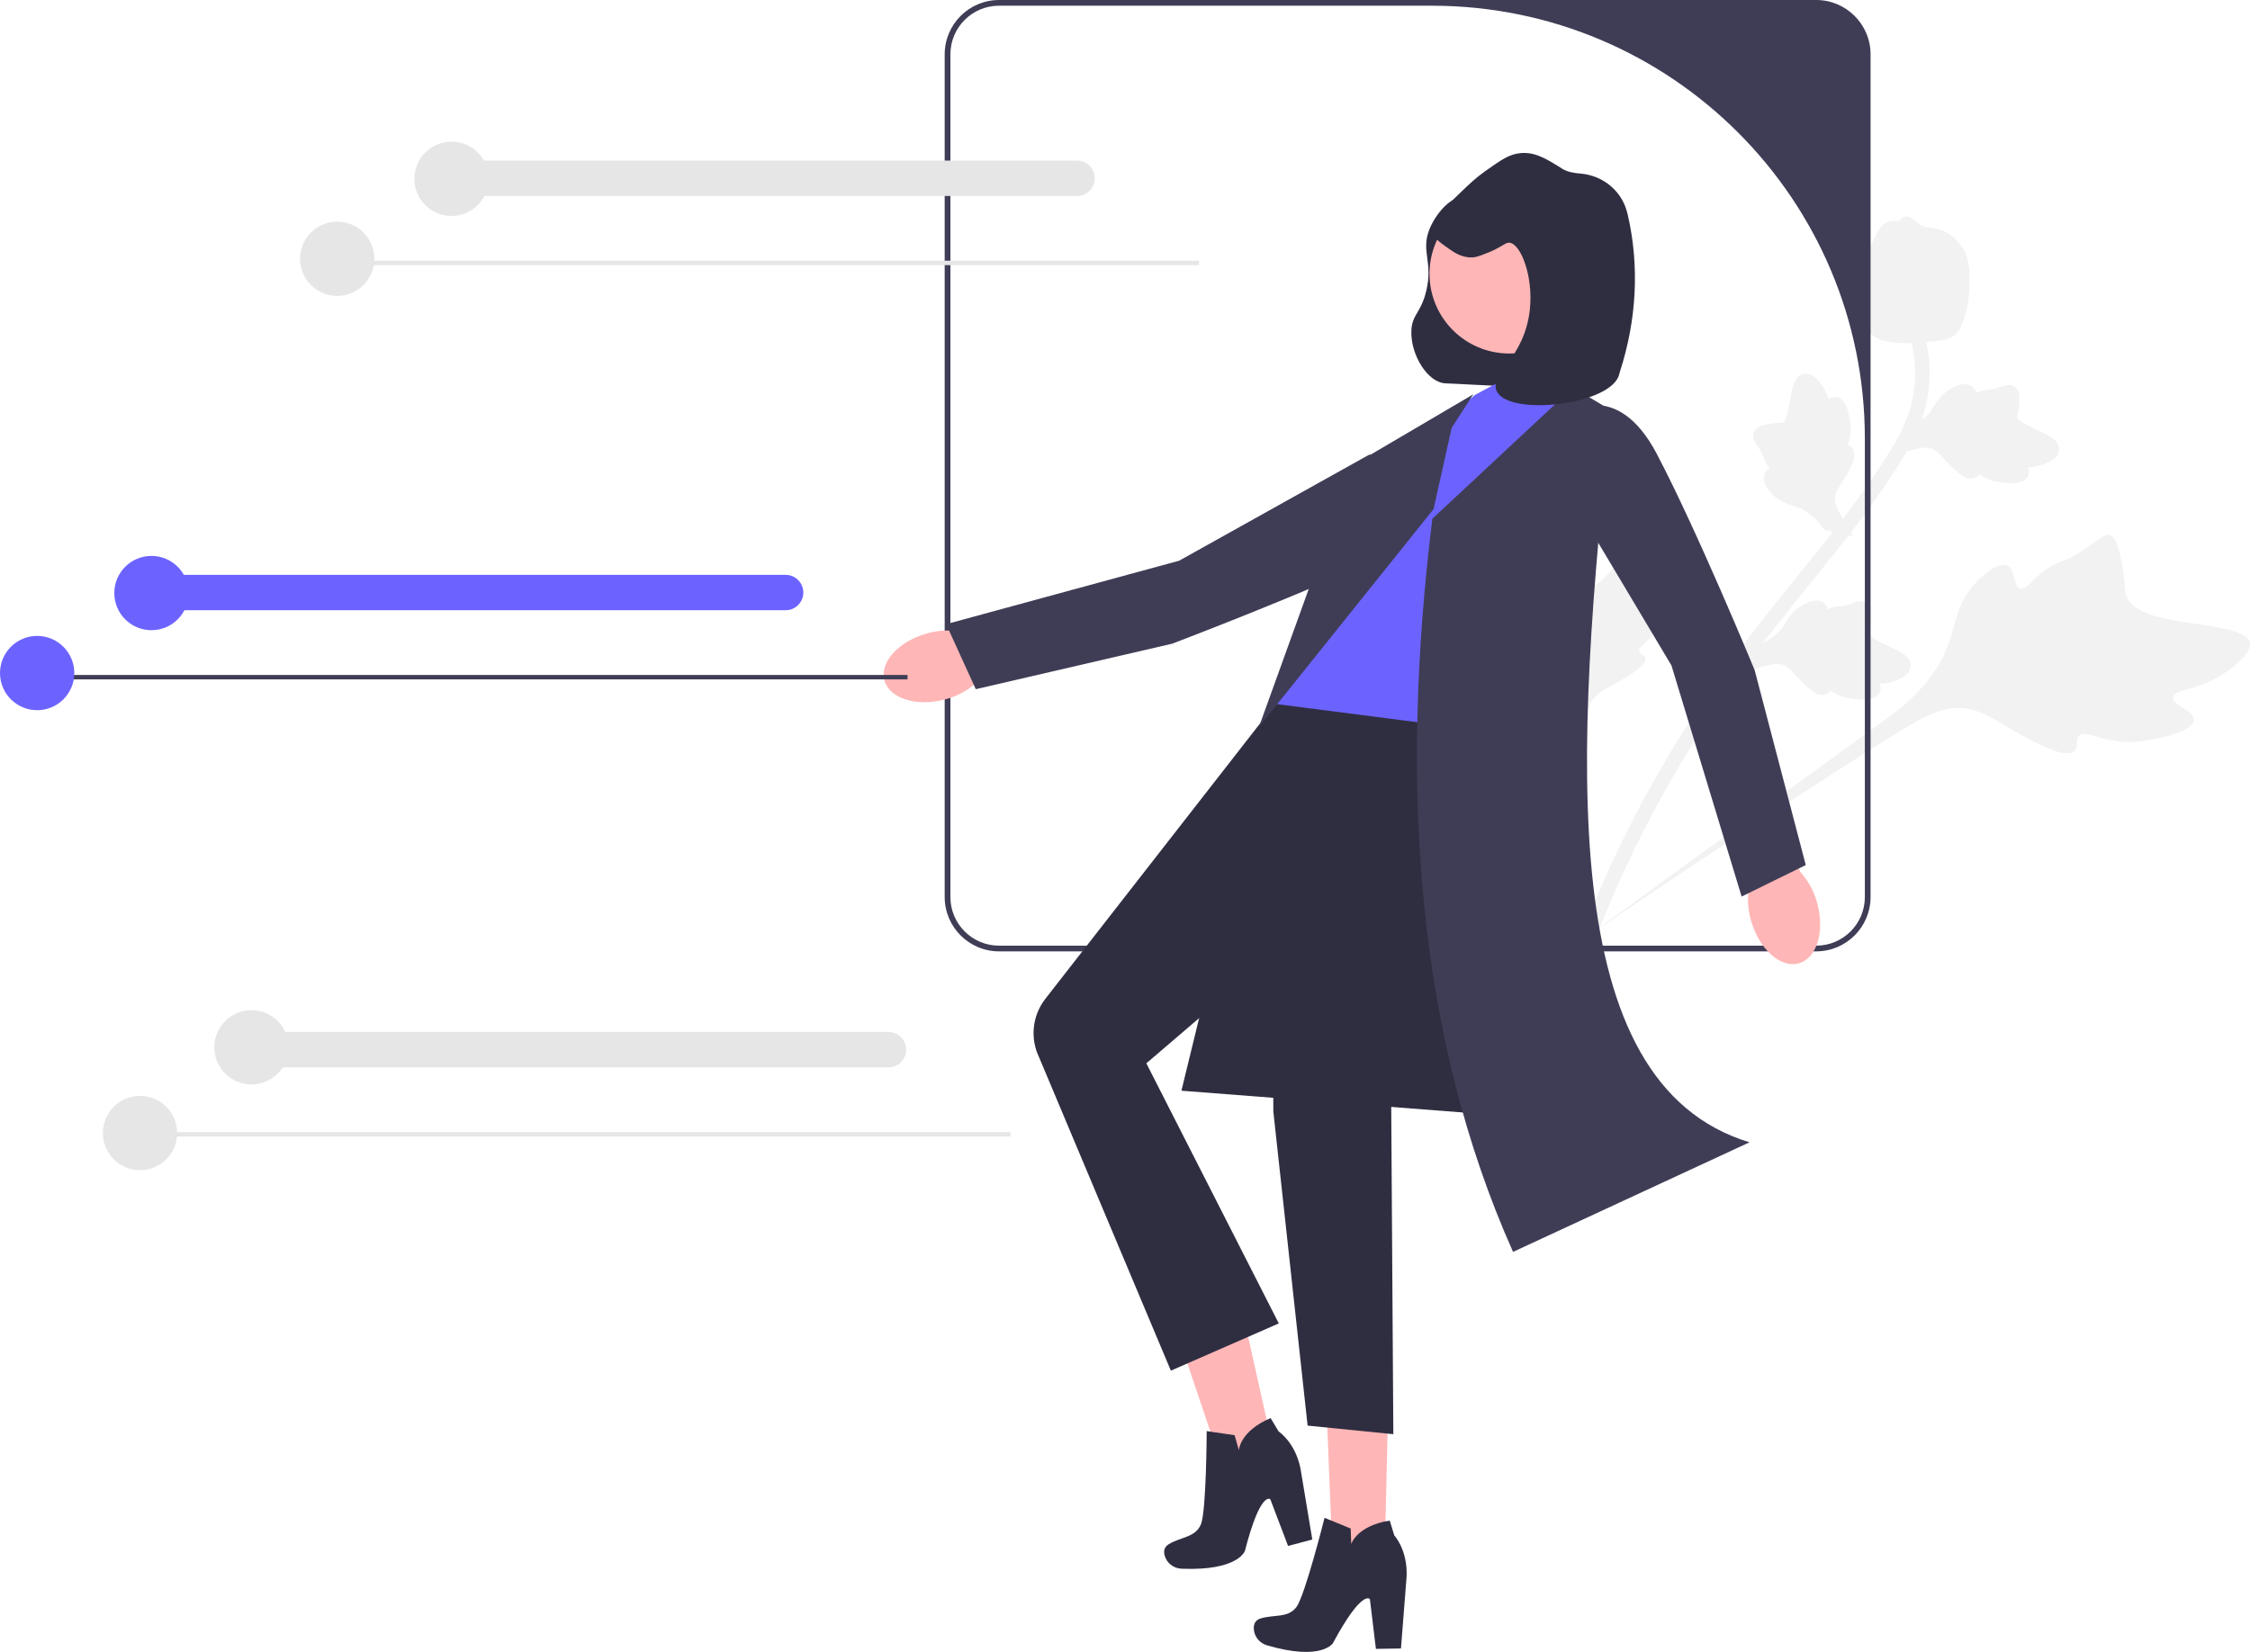
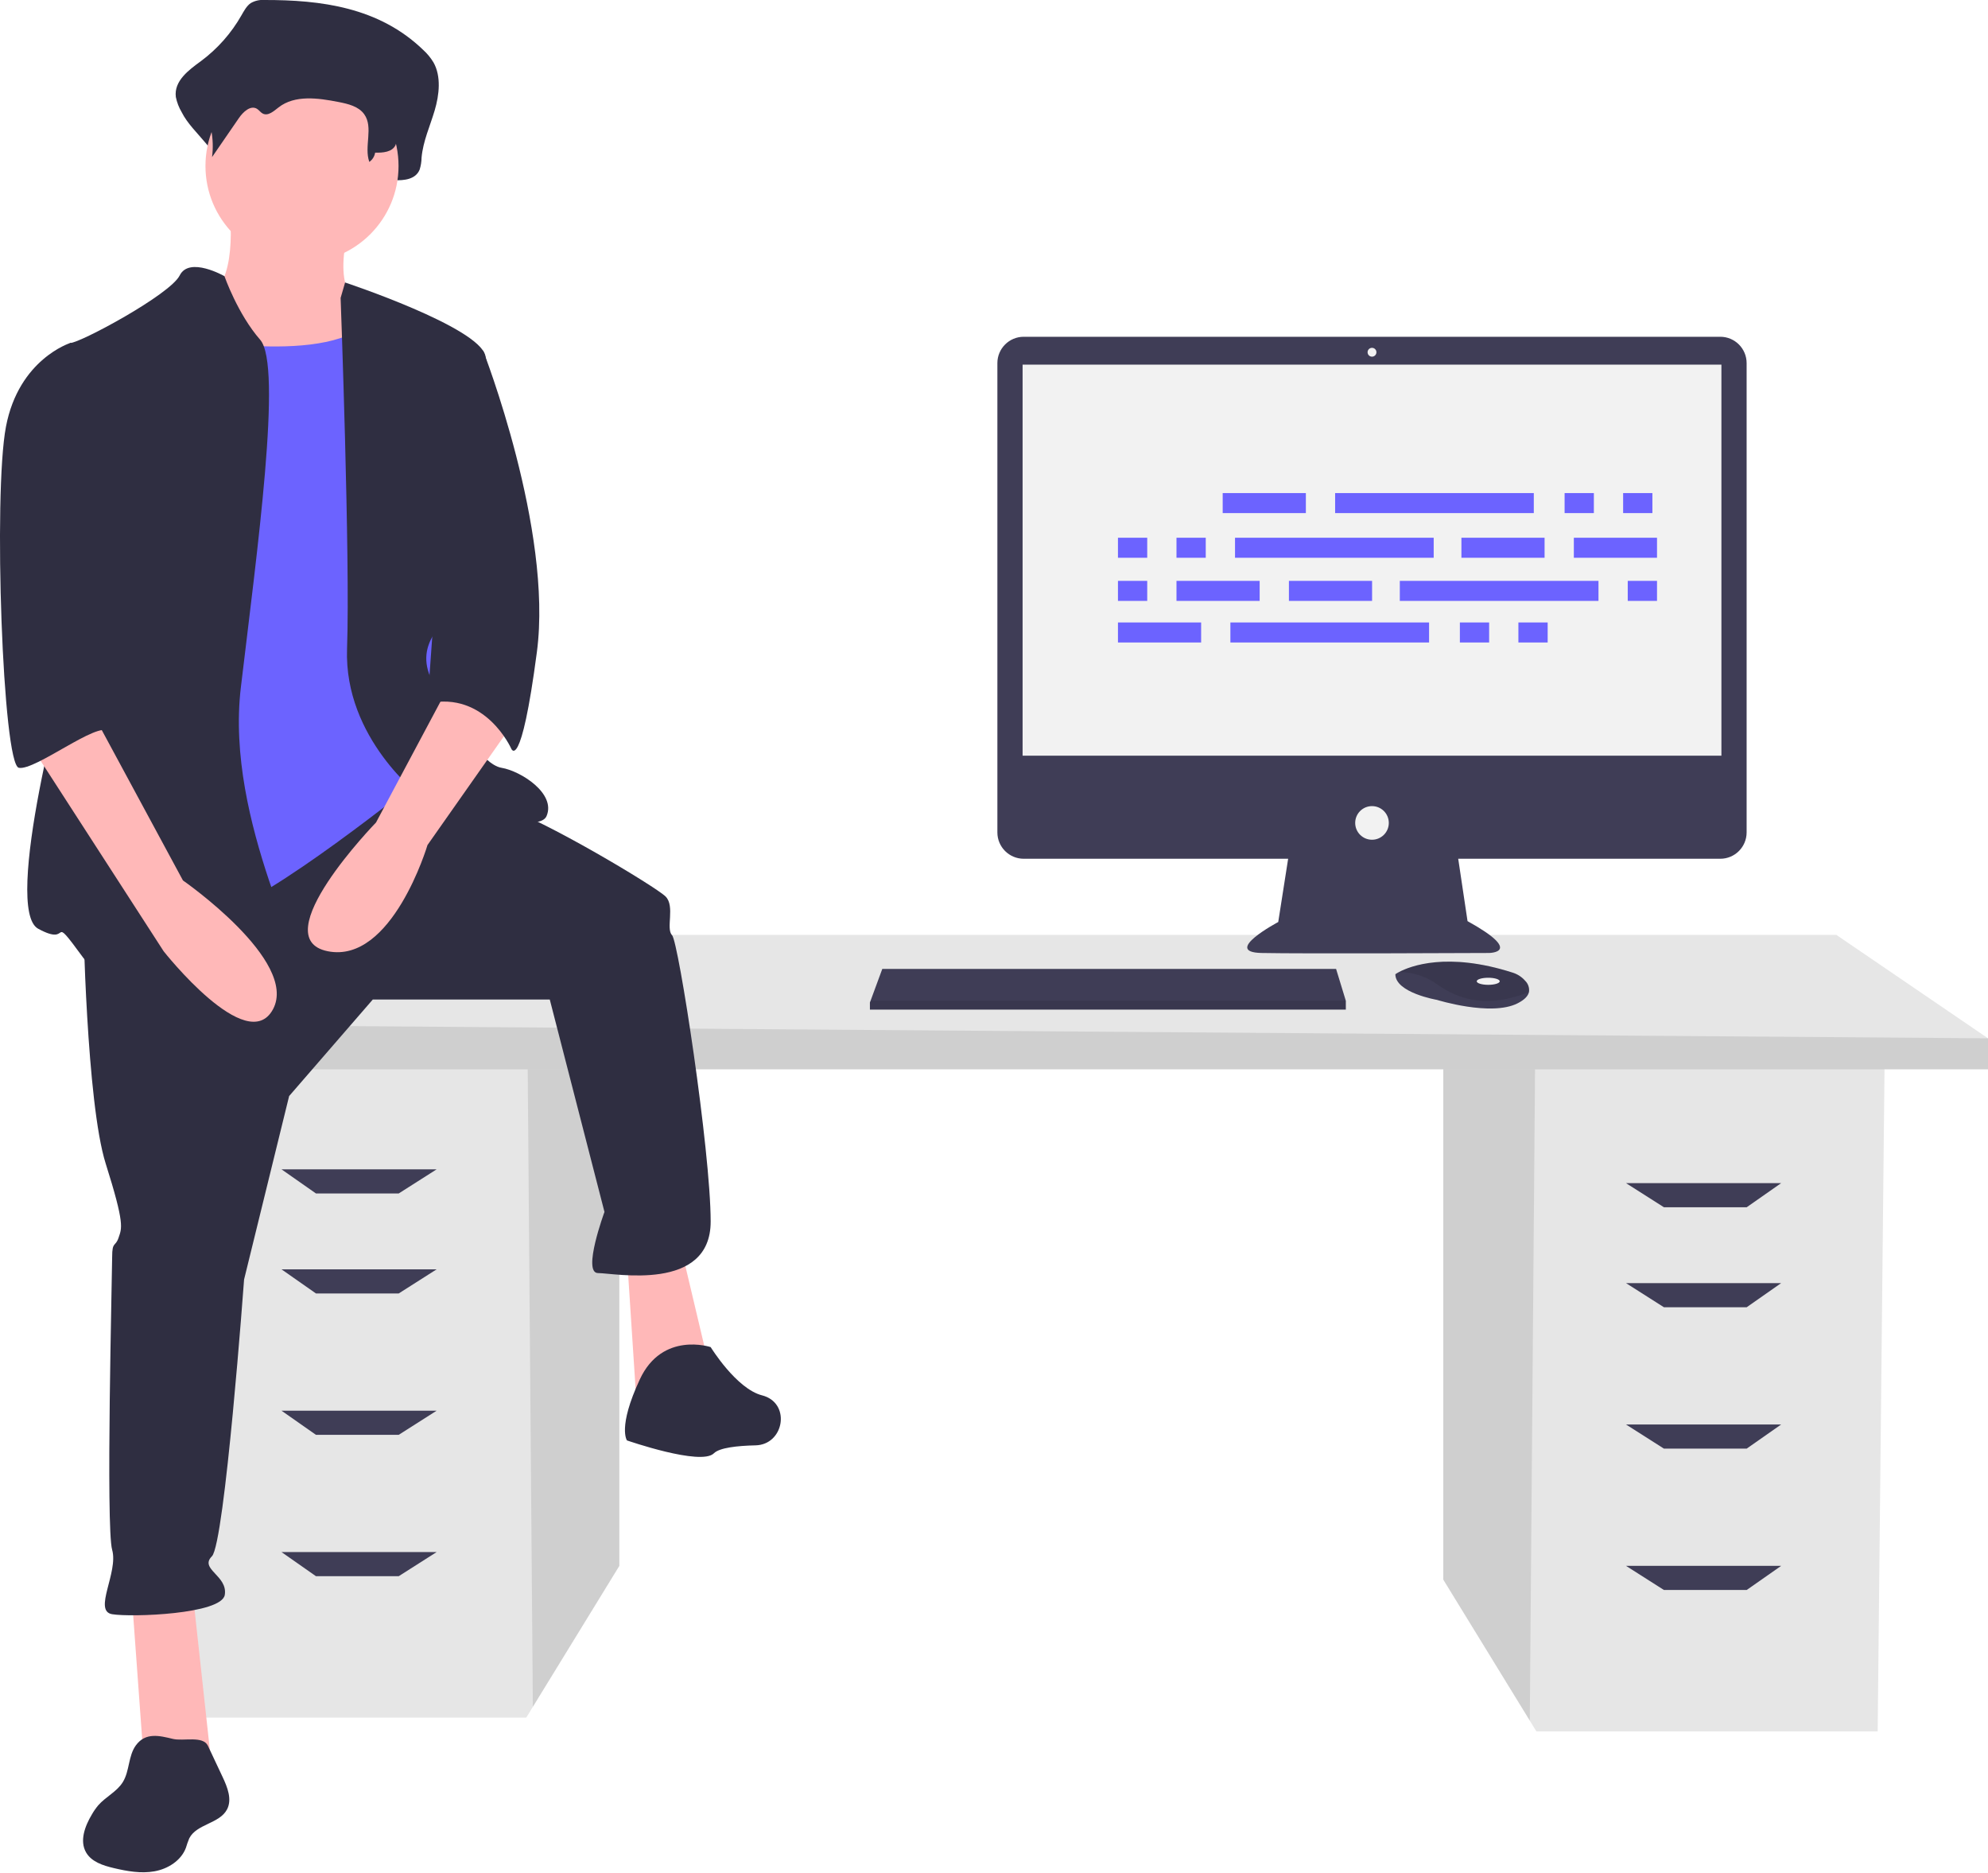
- <svg xmlns="http://www.w3.org/2000/svg" width="787.361" height="578.211" viewBox="0 0 787.361 578.211">
-   <g>
-     <path d="M767.741,251.996c.22-3.362-7.668-5.003-7.31-7.946,.357-2.932,8.313-2.322,16.723-7.618,1.517-.955,11.074-6.973,10.142-11.488-1.767-8.558-39.665-4.19-43.353-16.64-.81-2.732-.058-6.565-2.29-15.152-.888-3.416-1.625-5.189-3.131-5.749-2.137-.794-3.953,1.549-9.198,5.01-7.865,5.191-9.303,3.567-14.947,8.141-4.19,3.395-5.598,6.073-7.422,5.533-2.581-.764-1.428-6.619-4.384-8.048-3.016-1.458-8.275,2.677-11.498,6.262-6.047,6.729-6.674,13.473-8.684,19.639-2.185,6.701-7.025,15.852-19.032,25.275l-109.61,79.788c23.074-15.973,87.601-58.887,112.741-74.039,7.258-4.374,14.88-8.632,23.201-6.673,8.011,1.885,15.705,9.305,28.622,14.228,1.508,.575,5.728,2.122,7.628,.318,1.571-1.491,.125-3.914,1.571-5.328,1.939-1.897,6.114,.923,12.956,1.889,4.825,.681,8.523,.094,11.703-.411,.959-.152,15.281-2.516,15.573-6.991l-0-0Z" fill="#f2f2f2" />
-     <path d="M582.539,206.675c-1.587-1.078-4.668,2.32-6.009,1.295-1.336-1.021,1.259-4.75,1.086-10.406-.031-1.02-.227-7.447-2.712-8.293-4.71-1.602-13.501,18.259-20.676,16.477-1.575-.391-3.239-1.866-8.098-3.248-1.933-.55-3.016-.699-3.725-.122-1.006,.82-.381,2.387-.195,5.96,.278,5.358-.933,5.595-.317,9.685,.458,3.036,1.366,4.5,.574,5.239-1.12,1.047-3.661-1.209-5.215-.171-1.586,1.059-1.074,4.834-.244,7.45,1.558,4.91,4.687,7.163,7.133,9.929,2.658,3.006,5.753,8.022,6.914,16.634l7.534,76.819c-1.182-15.934-3.627-59.986-3.809-76.697-.053-4.824,.057-9.794,3.419-13.313,3.237-3.388,9.099-5.023,15.241-9.943,.717-.574,2.694-2.199,2.357-3.652-.279-1.201-1.885-1.191-2.162-2.308-.371-1.499,2.217-2.734,4.665-5.814,1.726-2.171,2.505-4.156,3.175-5.863,.202-.514,3.174-8.226,1.062-9.661l-0,0Z" fill="#f2f2f2" />
-     <path d="M609.258,235.387l4.876-9.165,.878-.347c4.06-1.603,7.083-3.813,8.99-6.571,.303-.438,.584-.892,.87-1.354,1.134-1.832,2.543-4.109,5.456-5.894,1.628-.992,5.715-3.072,8.158-.795,.663,.605,.987,1.322,1.138,2.005,.129-.056,.26-.111,.401-.172,1.735-.713,2.787-.808,3.801-.899,.779-.07,1.582-.142,3.075-.593,.655-.198,1.195-.395,1.649-.561,1.378-.499,3.1-1.04,4.71,.092,1.678,1.27,1.604,3.327,1.556,4.688-.085,2.429-.434,3.984-.666,5.014-.086,.376-.18,.801-.183,.95-.004,1.205,5.066,3.548,6.969,4.441,4.284,1.992,7.991,3.716,7.701,7.08-.206,2.407-2.506,4.201-7.028,5.469-1.408,.394-2.713,.533-3.822,.582,.358,.777,.521,1.703,.144,2.725h0c-.895,2.418-4.085,3.271-9.483,2.544-1.343-.177-3.146-.422-5.249-1.385-.99-.455-1.813-.964-2.509-1.41-.285,.385-.67,.749-1.211,1.024-1.592,.812-3.481,.423-5.591-1.239-2.346-1.794-4.031-3.631-5.52-5.248-1.301-1.41-2.425-2.621-3.517-3.266-2.043-1.17-4.596-.642-7.723,.169l-7.87,2.115-0-0Z" fill="#f2f2f2" />
-     <path d="M648.391,187.738l-10.102-2.392-.558-.761c-2.58-3.52-5.485-5.884-8.636-7.029-.501-.182-1.011-.338-1.531-.498-2.059-.632-4.62-1.417-7.085-3.782-1.373-1.323-4.421-4.749-2.838-7.69,.417-.795,1.029-1.29,1.651-1.61-.087-.111-.174-.224-.268-.345-1.13-1.498-1.489-2.491-1.834-3.448-.266-.735-.539-1.495-1.353-2.824-.357-.583-.686-1.055-.961-1.453-.833-1.206-1.793-2.735-1.105-4.579,.803-1.945,2.811-2.395,4.14-2.694,2.372-.534,3.963-.591,5.019-.628,.386-.013,.82-.029,.965-.064,1.166-.302,2.147-5.8,2.528-7.868,.84-4.649,1.568-8.672,4.895-9.245,2.381-.412,4.699,1.358,7.073,5.41,.738,1.262,1.203,2.49,1.533,3.55,.661-.544,1.515-.936,2.6-.831h0c2.566,.253,4.2,3.121,4.866,8.527,.169,1.344,.39,3.151-.009,5.429-.189,1.073-.472,1.998-.728,2.785,.444,.178,.894,.458,1.298,.912,1.189,1.334,1.293,3.26,.22,5.722-1.14,2.724-2.489,4.82-3.676,6.671-1.034,1.616-1.92,3.011-2.267,4.231-.613,2.273,.545,4.608,2.122,7.428l4.042,7.076-0-0Z" fill="#f2f2f2" />
-     <path d="M661.142,159.633l4.876-9.165,.878-.347c4.06-1.603,7.083-3.813,8.99-6.571,.303-.438,.584-.892,.87-1.354,1.134-1.832,2.543-4.109,5.456-5.894,1.628-.992,5.715-3.072,8.158-.795,.663,.605,.987,1.322,1.138,2.005,.129-.056,.26-.111,.401-.172,1.735-.713,2.787-.808,3.801-.899,.779-.07,1.582-.142,3.075-.593,.655-.198,1.195-.395,1.649-.561,1.378-.499,3.1-1.04,4.71,.092,1.678,1.27,1.604,3.327,1.556,4.688-.085,2.429-.434,3.984-.666,5.014-.086,.376-.18,.801-.183,.95-.004,1.205,5.066,3.548,6.969,4.441,4.284,1.992,7.991,3.716,7.701,7.08-.206,2.407-2.506,4.201-7.028,5.469-1.408,.394-2.713,.533-3.822,.582,.358,.777,.521,1.703,.144,2.725h0c-.895,2.418-4.085,3.271-9.483,2.544-1.343-.177-3.146-.422-5.249-1.385-.99-.455-1.813-.964-2.509-1.41-.285,.385-.67,.749-1.211,1.024-1.592,.812-3.481,.423-5.591-1.239-2.346-1.794-4.031-3.631-5.52-5.248-1.301-1.41-2.425-2.621-3.517-3.266-2.043-1.17-4.596-.642-7.723,.169l-7.87,2.115-0-0Z" fill="#f2f2f2" />
-     <path d="M556.692,330.817l-1.018-2.34,.979-2.355-.979,2.355-2.243-1.186c.099-.216,.29-.737,.596-1.548,1.676-4.443,6.77-17.969,16.895-37.83,7.068-13.864,15.099-27.595,23.871-40.817,8.786-13.243,16.205-22.743,22.166-30.38,4.497-5.759,8.877-11.176,13.148-16.451,11.404-14.095,22.175-27.409,32.019-43.575,2.199-3.608,6.774-11.12,7.821-21.729,.607-6.154-.056-12.44-1.976-18.682l4.88-1.5c2.115,6.895,2.846,13.856,2.172,20.688-1.161,11.763-6.146,19.948-8.54,23.881-10.018,16.451-20.894,29.893-32.409,44.123-4.252,5.257-8.616,10.649-13.094,16.385-5.906,7.566-13.26,16.984-21.933,30.057-8.669,13.063-16.6,26.627-23.582,40.315-9.996,19.611-15.014,32.936-16.662,37.314-.882,2.337-1.066,2.826-2.111,3.276l0-0Z" fill="#f2f2f2" />
-     <path d="M655.672,117.678c-.173-.118-.344-.242-.513-.375-3.452-2.648-5.301-7.066-5.5-13.132-.089-2.85,.684-5.503,2.224-10.794,.236-.816,1.481-4.927,4.016-10.02,1.655-3.329,2.578-4.562,3.949-5.272,1.524-.792,3.201-.923,4.82-.677,.222-.439,.55-.825,1.015-1.129,1.919-1.264,3.668,.273,4.624,1.09,.477,.423,1.069,.956,1.797,1.4,1.142,.704,1.961,.782,3.199,.905,1.185,.117,2.658,.263,4.469,1.026,3.579,1.492,5.596,4.177,6.261,5.061,3.513,4.634,3.333,9.71,3.124,15.586-.045,1.177-.317,5.386-1.953,10.291-1.18,3.539-2.2,4.773-3.125,5.576-1.894,1.655-3.905,1.968-8.75,2.382-5.064,.438-7.604,.655-9.555,.508-4.539-.35-7.39-.569-10.102-2.427l-0,0Z" fill="#f2f2f2" />
-   </g>
-   <path d="M635.562,0H349.602c-10.49,0-19.02,8.53-19.02,19.02V313.98c0,10.49,8.53,19.02,19.02,19.02h285.96c10.49,0,19.02-8.53,19.02-19.02V19.02c0-10.49-8.53-19.02-19.02-19.02Zm17.02,313.98c0,9.4-7.62,17.02-17.02,17.02H349.602c-9.4,0-17.02-7.62-17.02-17.02V19.02c0-9.4,7.62-17.02,17.02-17.02h151.472c83.675,0,151.508,67.832,151.508,151.508v160.472Z" fill="#3f3d56" />
-   <path id="b-80" d="M324.53,221.685c-10.023,2.709-16.749,10.076-15.024,16.455,1.725,6.378,11.247,9.351,21.273,6.64,4.02-1.028,7.735-3.004,10.835-5.762l42.322-12.015-6.061-19.74-41.078,13.94c-4.069-.821-8.275-.656-12.266,.483Z" fill="#ffb6b6" />
-   <path d="M501.882,162.462s11.949,17.528-14.98,30.75c-26.929,13.223-76.707,32.094-76.707,32.094l-68.73,15.923-10.379-22.755,81.555-22.22,66.457-37.088,22.785,3.295Z" fill="#3f3d56" />
-   <path d="M493.888,115.807c-.306,8.309,5.676,18.172,12,18.374,7.608,.244,43.573,2.805,44.73-.178,8.028-20.711-29.778-63.674-38.3-64.913-4.58-.666-10.063,5.909-12.172,11.337-2.954,7.607,1.406,11.194-1.055,21.441-1.877,7.814-4.989,8.13-5.202,13.938Z" fill="#2f2e41" />
-   <g>
-     <polygon points="431.284 443.34 406.041 449.125 431.405 524.385 448.51 520.466 431.284 443.34" fill="#ffb6b6" />
-     <path d="M422.264,500.915l9.763,1.432,1.505,5.23s.325-6.652,11.108-11.211l2.803,4.681s5.772,3.714,7.638,12.92l4.142,24.901-8.477,2.249-6.22-16.359s-3.422-3.129-8.867,18.036c0,0-2.205,7.113-22.204,6.289-2.749-.113-5.167-1.947-5.901-4.599-.405-1.463-.226-2.976,1.462-3.99,4.297-2.58,9.294-2.339,11.222-6.925,1.928-4.586,2.026-32.653,2.026-32.653Z" fill="#2f2e41" />
-   </g>
-   <g>
-     <polygon points="486.123 477.557 463.582 477 466.738 556.249 484.283 556.562 486.123 477.557" fill="#ffb6b6" />
-     <path d="M463.513,531.269l9.131,3.739,.202,5.438s1.917-6.379,13.48-8.209l1.594,5.218s4.709,4.994,4.304,14.379l-1.972,25.166-8.769,.143-2.101-17.375s-2.569-3.86-12.946,15.372c0,0-3.851,6.373-23.065,.761-2.641-.771-4.547-3.134-4.621-5.884-.041-1.518,.497-2.943,2.379-3.521,4.792-1.47,9.583-.033,12.558-4.021,2.975-3.988,9.824-31.206,9.824-31.206Z" fill="#2f2e41" />
-   </g>
-   <polygon points="532.637 390.997 413.423 381.772 446.971 244.241 527.237 232.676 532.637 390.997" fill="#2f2e41" />
-   <polygon points="516.196 138.193 541.314 124.811 561.597 148.761 520.838 279.4 446.279 246.386 502.909 149.571 516.196 138.193" fill="#6c63ff" />
-   <path d="M519.379,255.812s7.999,41.243-16.77,62.68l-7.582,24.104-8.186,44.491,.741,114.912-30-3-12-109.996-.143-54.745-44.289,37.927,46.351,91.039-37.769,16.538-46.129-109.709c-3.205-6.683-2.35-14.604,2.207-20.45l80.468-103.219,73.1,9.427Z" fill="#2f2e41" />
-   <path d="M550.477,135.631l-49.248,45.946c-11.655,94.579-5.293,181.426,28.243,256.611l82.757-38.356c-68.241-20.697-61.548-134.344-48.307-256.113l-13.445-8.087Z" fill="#3f3d56" />
-   <polygon points="508.006 149.722 515.582 138 473.68 162.635 440.546 254.456 501.668 178.18 508.006 149.722" fill="#3f3d56" />
-   <path id="c-81" d="M612.822,322.436c2.888,9.973,10.375,16.566,16.721,14.727,6.346-1.839,9.148-11.413,6.258-21.389-1.1-4.001-3.142-7.68-5.955-10.73l-12.77-42.1-19.629,6.414,14.673,40.822c-.748,4.083-.507,8.285,.702,12.255Z" fill="#ffb6b6" />
-   <path d="M548.564,144.699s17.177-12.447,31.168,14.09c13.991,26.538,34.285,75.753,34.285,75.753l17.892,68.245-22.447,11.029-24.555-80.883-38.982-65.364,2.639-22.87Z" fill="#3f3d56" />
-   <circle cx="528.139" cy="95.838" r="27.896" fill="#ffb6b6" />
-   <path d="M528.231,84.955c-1.57-.155-2.377,1.505-8.374,3.822-2.125,.821-3.212,1.233-4.46,1.313-3.793,.244-6.741-1.851-8.712-3.252-3.203-2.276-5.266-3.742-5.669-6.086-.526-3.059,2.937-6.475,9.883-13.184,3.402-3.285,5.475-5.27,8.804-7.632,5.583-3.962,8.375-5.942,12.288-6.331,5.183-.515,9.124,1.959,14.81,5.528,1.536,.964,3.751,1.428,6.099,1.605,7.686,.578,14.275,5.701,16.366,13.12,.16,.567,.294,1.08,.395,1.519,4.126,18.014,2.975,36.75-2.672,54.346-.152,.474-.279,.915-.378,1.317-2.623,10.716-38.656,14.894-42.871,5.834-2.654-5.705,9.749-11.413,11.601-28.423,1.289-11.842-3.193-23.11-7.11-23.497Z" fill="#2f2e41" />
-   <rect x="117.33" y="91.253" width="302.252" height="1.549" fill="#e6e6e6" />
-   <g>
-     <path d="M376.912,68.6H160c-3.417,0-6.197-2.78-6.197-6.197s2.78-6.197,6.197-6.197h216.911c3.417,0,6.197,2.78,6.197,6.197s-2.78,6.197-6.197,6.197Z" fill="#e6e6e6" />
-     <circle cx="118" cy="90.583" r="13" fill="#e6e6e6" />
-     <circle cx="158" cy="62.583" r="13" fill="#e6e6e6" />
-   </g>
-   <rect x="15.33" y="236.253" width="302.252" height="1.549" fill="#3f3d56" />
-   <g>
-     <path d="M274.912,213.6H58c-3.417,0-6.197-2.78-6.197-6.197s2.78-6.197,6.197-6.197h216.911c3.417,0,6.197,2.78,6.197,6.197s-2.78,6.197-6.197,6.197Z" fill="#6c63ff" />
-     <circle cx="13" cy="235.583" r="13" fill="#6c63ff" />
-     <circle cx="53" cy="207.583" r="13" fill="#6c63ff" />
-   </g>
-   <rect x="51.33" y="396.253" width="302.252" height="1.549" fill="#e6e6e6" />
-   <g>
-     <path d="M310.912,373.6H94c-3.417,0-6.197-2.78-6.197-6.197s2.78-6.197,6.197-6.197h216.911c3.417,0,6.197,2.78,6.197,6.197s-2.78,6.197-6.197,6.197Z" fill="#e6e6e6" />
-     <circle cx="88" cy="366.583" r="13" fill="#e6e6e6" />
-     <circle cx="49" cy="396.583" r="13" fill="#e6e6e6" />
+ <svg xmlns="http://www.w3.org/2000/svg" data-name="Layer 1" width="711.188" height="669.683" viewBox="0 0 711.188 669.683">
+   <polygon points="516.326 380.018 516.326 565.013 547.27 615.443 549.625 619.279 671.722 619.279 674.189 380.018 516.326 380.018" fill="#e6e6e6" />
+   <polygon points="516.326 380.018 516.326 565.013 547.27 615.443 549.169 380.018 516.326 380.018" opacity="0.1" />
+   <polygon points="221.566 375.084 221.566 560.08 190.622 610.51 188.267 614.345 66.17 614.345 63.703 375.084 221.566 375.084" fill="#e6e6e6" />
+   <polygon points="221.566 375.084 221.566 560.08 190.622 610.51 188.723 375.084 221.566 375.084" opacity="0.1" />
+   <polygon points="711.188 371.385 711.188 382.484 47.67 382.484 47.67 366.451 109.335 334.385 656.923 334.385 711.188 371.385" fill="#e6e6e6" />
+   <polygon points="711.188 371.385 711.188 382.484 47.67 382.484 47.67 366.451 711.188 371.385" opacity="0.1" />
+   <polygon points="142.635 426.883 113.035 426.883 100.702 418.25 156.201 418.25 142.635 426.883" fill="#3f3d56" />
+   <polygon points="142.635 462.649 113.035 462.649 100.702 454.016 156.201 454.016 142.635 462.649" fill="#3f3d56" />
+   <polygon points="142.635 513.215 113.035 513.215 100.702 504.581 156.201 504.581 142.635 513.215" fill="#3f3d56" />
+   <polygon points="142.635 563.78 113.035 563.78 100.702 555.147 156.201 555.147 142.635 563.78" fill="#3f3d56" />
+   <polygon points="595.257 431.816 624.857 431.816 637.19 423.183 581.691 423.183 595.257 431.816" fill="#3f3d56" />
+   <polygon points="595.257 467.582 624.857 467.582 637.19 458.949 581.691 458.949 595.257 467.582" fill="#3f3d56" />
+   <polygon points="595.257 518.148 624.857 518.148 637.19 509.515 581.691 509.515 595.257 518.148" fill="#3f3d56" />
+   <polygon points="595.257 568.713 624.857 568.713 637.19 560.08 581.691 560.08 595.257 568.713" fill="#3f3d56" />
+   <path d="M859.82,235.615H610.634a9.423,9.423,0,0,0-9.424,9.424V412.897a9.423,9.423,0,0,0,9.424,9.424h94.593l-3.544,22.626s-20.253,10.759-6.013,11.076,81.328,0,81.328,0,12.974,0-7.595-11.392l-3.334-22.31h93.75a9.423,9.423,0,0,0,9.424-9.424V245.039A9.423,9.423,0,0,0,859.82,235.615Z" transform="translate(-244.406 -115.1587)" fill="#3f3d56" />
+   <rect x="365.823" y="130.424" width="249.996" height="139.871" fill="#f2f2f2" />
+   <circle cx="490.821" cy="125.994" r="1.582" fill="#f2f2f2" />
+   <circle cx="490.821" cy="294.346" r="6.013" fill="#f2f2f2" />
+   <polygon points="481.452 357.952 481.452 361.117 311.202 361.117 311.202 358.585 311.436 357.952 315.632 346.56 477.971 346.56 481.452 357.952" fill="#3f3d56" />
+   <path d="M791.376,470.013c-.31,1.326-1.481,2.725-4.127,4.047-9.493,4.747-28.797-1.266-28.797-1.266s-14.873-2.532-14.873-9.177a11.866,11.866,0,0,1,1.304-.775c3.991-2.112,17.225-7.322,40.691.221a9.786,9.786,0,0,1,4.46,2.923A4.667,4.667,0,0,1,791.376,470.013Z" transform="translate(-244.406 -115.1587)" fill="#3f3d56" />
+   <path d="M791.376,470.013c-11.62,4.452-21.977,4.785-32.607-2.598a23.343,23.343,0,0,0-13.886-4.573c3.991-2.112,17.225-7.322,40.691.221a9.786,9.786,0,0,1,4.46,2.923A4.667,4.667,0,0,1,791.376,470.013Z" transform="translate(-244.406 -115.1587)" opacity="0.1" />
+   <ellipse cx="532.4" cy="350.99" rx="4.114" ry="1.266" fill="#f2f2f2" />
+   <polygon points="481.452 357.952 481.452 361.117 311.202 361.117 311.202 358.585 311.436 357.952 481.452 357.952" opacity="0.1" />
+   <path d="M339.068,115.159a8.554,8.554,0,0,0-4.961,1.108c-1.476,1.011-2.406,2.782-3.356,4.429a52.986,52.986,0,0,1-14.434,16.305c-4.289,3.142-9.742,7.06-9.008,12.853a17.372,17.372,0,0,0,2.091,5.426c3.957,7.987,14.754,14.159,13.692,23.273,3.931-6.581-1.327-9.835,2.604-16.416,1.872-3.134,5.124-6.672,7.951-4.704.946.659,1.568,1.841,2.553,2.419,2.351,1.38,4.853-1.258,6.934-3.126,7.177-6.443,17.383-4.755,26.314-2.747,4.216.948,8.847,2.191,11.34,6.221,3.277,5.298-3.113,11.02-4.728,17.01a3.264,3.264,0,0,0,3.503,4.062c2.68-.264,5.854-.481,6.013-1.657,3.372.12,7.503-.262,8.947-3.772a14.762,14.762,0,0,0,.693-4.293c.53-5.897,3.033-11.277,4.691-16.89s2.379-12.191-.419-17.167a19.864,19.864,0,0,0-3.666-4.456C379.94,117.67,359.063,115.136,339.068,115.159Z" transform="translate(-244.406 -115.1587)" fill="#2f2e41" />
+   <path d="M326.544,190.064s3.453,28.778-9.209,31.081,11.511,41.441,11.511,41.441l57.557,6.907-13.814-46.045s-9.209-3.453-3.453-26.476S326.544,190.064,326.544,190.064Z" transform="translate(-244.406 -115.1587)" fill="#ffb8b8" />
+   <polygon points="47.028 569.318 51.633 632.631 75.806 632.631 68.9 569.318 47.028 569.318" fill="#ffb8b8" />
+   <polygon points="224.303 449.6 227.756 502.552 254.233 491.041 243.872 447.298 224.303 449.6" fill="#ffb8b8" />
+   <path d="M274.167,442.738s1.151,66.766,8.058,88.637,5.756,23.023,4.605,26.476-2.302,1.151-2.302,6.907-2.302,96.695,0,104.753-6.907,21.872,0,23.023,39.139,0,40.29-6.907-9.209-9.209-4.605-13.814,11.511-98.998,11.511-98.998l16.116-65.615,29.93-34.534H441.082l19.569,75.975s-8.058,21.872-2.302,21.872,40.29,6.907,40.29-18.418S487.127,451.947,484.825,449.645s1.151-10.36-2.302-13.814-43.743-27.627-58.708-32.232S387.857,393.515,387.857,393.515Z" transform="translate(-244.406 -115.1587)" fill="#2f2e41" />
+   <path d="M498.639,596.991s-17.267-5.756-25.325,11.511-4.605,21.872-4.605,21.872,26.476,9.209,31.081,4.605c2.003-2.003,8.365-2.699,14.913-2.846,9.973-.224,12.626-14.333,3.207-17.619q-.421-.147-.853-.255C507.848,611.955,498.639,596.991,498.639,596.991Z" transform="translate(-244.406 -115.1587)" fill="#2f2e41" />
+   <circle cx="108.038" cy="59.365" r="34.534" fill="#ffb8b8" />
+   <path d="M307.55,235.534s56.406,11.511,70.219-6.907,19.569,51.801,19.569,51.801l6.907,73.673-10.36,40.29s-54.103,43.743-71.37,47.197-43.743,5.756-43.743,5.756,8.058-127.776,8.058-130.078S307.55,235.534,307.55,235.534Z" transform="translate(-244.406 -115.1587)" fill="#6c63ff" />
+   <path d="M324.704,213.945s-12.55-7.189-16.003-.282S273.016,237.836,269.562,237.836s6.907,95.544,2.302,107.056S245.389,440.436,258.051,447.343s3.453-6.907,16.116,10.36,74.824,17.267,78.277,10.36-27.627-58.708-21.872-107.056,14.965-115.114,6.907-124.323S324.704,213.945,324.704,213.945Z" transform="translate(-244.406 -115.1587)" fill="#2f2e41" />
+   <path d="M366.258,221.72l1.603-5.518s47.895,15.878,50.198,26.238,1.151,82.882-6.907,88.637-19.569,14.965-11.511,28.778,17.267,28.778,24.174,29.93,19.569,9.209,16.116,17.267-44.894-6.907-44.894-6.907-27.627-20.72-26.476-52.952S366.258,221.72,366.258,221.72Z" transform="translate(-244.406 -115.1587)" fill="#2f2e41" />
+   <path d="M406.548,357.554l-27.627,51.801s-40.29,41.441-17.267,46.045,35.685-37.987,35.685-37.987l29.93-42.592Z" transform="translate(-244.406 -115.1587)" fill="#ffb8b8" />
+   <path d="M340.75,124.195a7.838,7.838,0,0,0-4.039.783,9.413,9.413,0,0,0-2.732,3.131,39.773,39.773,0,0,1-11.75,11.524c-3.491,2.221-7.93,4.99-7.333,9.084a11.359,11.359,0,0,0,1.702,3.835,30.163,30.163,0,0,1,3.665,18.801l9.6-13.954c1.524-2.215,4.171-4.715,6.472-3.324.77.466,1.276,1.301,2.078,1.71,1.914.975,3.95-.889,5.644-2.21,5.842-4.554,14.15-3.361,21.421-1.942,3.432.67,7.202,1.549,9.231,4.397,3.372,4.733-.149,11.572,1.819,17.04a5.023,5.023,0,0,0,2.079-3.317c2.745.085,6.107-.185,7.283-2.666a9.188,9.188,0,0,0,.564-3.034c.432-4.168,2.469-7.971,3.819-11.938s1.937-8.616-.341-12.133a14.681,14.681,0,0,0-2.984-3.149C374.022,125.97,357.027,124.178,340.75,124.195Z" transform="translate(-244.406 -115.1587)" fill="#2f2e41" />
+   <path d="M406.548,237.836l10.725,2.847s24.96,63.919,19.204,107.662-9.209,34.534-9.209,34.534-9.209-20.72-29.93-16.116Z" transform="translate(-244.406 -115.1587)" fill="#2f2e41" />
+   <path d="M293.029,739.422c-2.776,3.772-2.219,9.165-4.678,13.151-2.131,3.455-6.148,5.267-8.814,8.329a22.326,22.326,0,0,0-2.266,3.26c-2.473,4.143-4.483,9.452-2.048,13.616,1.959,3.35,6.078,4.66,9.855,5.552,4.774,1.128,9.734,2.031,14.564,1.169s9.549-3.819,11.271-8.412a32.5,32.5,0,0,1,1.205-3.401c2.617-5.153,10.827-5.209,13.506-10.33,1.875-3.584.151-7.916-1.571-11.576l-5.261-11.177c-1.746-3.709-8.824-1.576-12.513-2.465C301.465,735.978,296.491,734.701,293.029,739.422Z" transform="translate(-244.406 -115.1587)" fill="#2f2e41" />
+   <path d="M254.598,380.577l48.348,74.824s29.93,37.987,39.139,20.72-32.232-46.045-32.232-46.045L278.772,372.519Z" transform="translate(-244.406 -115.1587)" fill="#ffb8b8" />
+   <path d="M278.772,240.138,269.562,237.836s-18.418,5.756-23.023,29.93-1.151,120.869,4.605,122.02,28.427-16.837,32.056-13.023-7.882-15.756-4.429-26.116S278.772,240.138,278.772,240.138Z" transform="translate(-244.406 -115.1587)" fill="#2f2e41" />
+   <g id="f3c2397c-d780-4cc6-97d8-1503d8277a2c" data-name="Group 13">
+     <rect id="ad41612f-86f7-46b2-a964-3a5da7bcf3cf" data-name="Rectangle 55" x="437.407" y="176.363" width="29.752" height="7.163" fill="#6c63ff" />
+     <rect id="b9a0b375-cc2a-4c59-8850-661af54e4f62" data-name="Rectangle 56" x="559.722" y="176.363" width="10.468" height="7.163" fill="#6c63ff" />
+     <rect id="e174c2ab-9bc5-41ec-b37c-b06fbf8a9878" data-name="Rectangle 57" x="580.659" y="176.363" width="10.468" height="7.163" fill="#6c63ff" />
+     <rect id="ba2479ac-4c7d-43b4-a028-73b1e20e4002" data-name="Rectangle 58" x="477.628" y="176.363" width="71.075" height="7.163" fill="#6c63ff" />
+     <rect id="ac60ef86-00f2-480b-8171-28b6fdfc1958" data-name="Rectangle 59" x="399.941" y="222.644" width="29.752" height="7.163" fill="#6c63ff" />
+     <rect id="b3d8298d-cd65-487a-8b19-4cee946356e7" data-name="Rectangle 60" x="522.256" y="222.644" width="10.468" height="7.163" fill="#6c63ff" />
+     <rect id="ed27f15f-f0c4-4569-8330-a6688f8e356c" data-name="Rectangle 61" x="543.193" y="222.644" width="10.468" height="7.163" fill="#6c63ff" />
+     <rect id="f685c005-adaf-4d60-acda-005b037d82a6" data-name="Rectangle 62" x="440.162" y="222.644" width="71.075" height="7.163" fill="#6c63ff" />
+     <rect id="eca7c7fc-83f8-48ca-a588-6606db47af3f" data-name="Rectangle 63" x="522.807" y="192.341" width="29.752" height="7.163" fill="#6c63ff" />
+     <rect id="a71b5b2f-f8b9-481d-a301-5e3357e5fe42" data-name="Rectangle 64" x="563.028" y="192.341" width="29.752" height="7.163" fill="#6c63ff" />
+     <rect id="abb3a25a-f854-41fc-8391-e6ad9fbe2417" data-name="Rectangle 66" x="399.941" y="192.341" width="10.468" height="7.163" fill="#6c63ff" />
+     <rect id="add2b425-b775-4eb5-9c25-8c4c14f957c9" data-name="Rectangle 67" x="420.878" y="192.341" width="10.468" height="7.163" fill="#6c63ff" />
+     <rect id="b7159612-3b84-4b0b-a885-612eaab04c06" data-name="Rectangle 68" x="441.815" y="192.341" width="71.075" height="7.163" fill="#6c63ff" />
+     <rect id="edfc7301-4de5-47dc-80e2-1ae2da982d6d" data-name="Rectangle 69" x="461.099" y="207.768" width="29.752" height="7.163" fill="#6c63ff" />
+     <rect id="e1009f91-6275-4375-80fa-0d778e331fdc" data-name="Rectangle 70" x="420.878" y="207.768" width="29.752" height="7.163" fill="#6c63ff" />
+     <rect id="a060fb9f-1f1a-4862-9a69-16dd49199e18" data-name="Rectangle 71" x="399.941" y="207.768" width="10.468" height="7.163" fill="#6c63ff" />
+     <rect id="b6754d5f-104f-449c-b9a9-cf9ac82bf5fe" data-name="Rectangle 73" x="582.312" y="207.768" width="10.468" height="7.163" fill="#6c63ff" />
+     <rect id="e6ed1ccd-2cfd-450f-a339-07df3a1ee6bb" data-name="Rectangle 74" x="500.768" y="207.768" width="71.075" height="7.163" fill="#6c63ff" />
  </g>
</svg>
